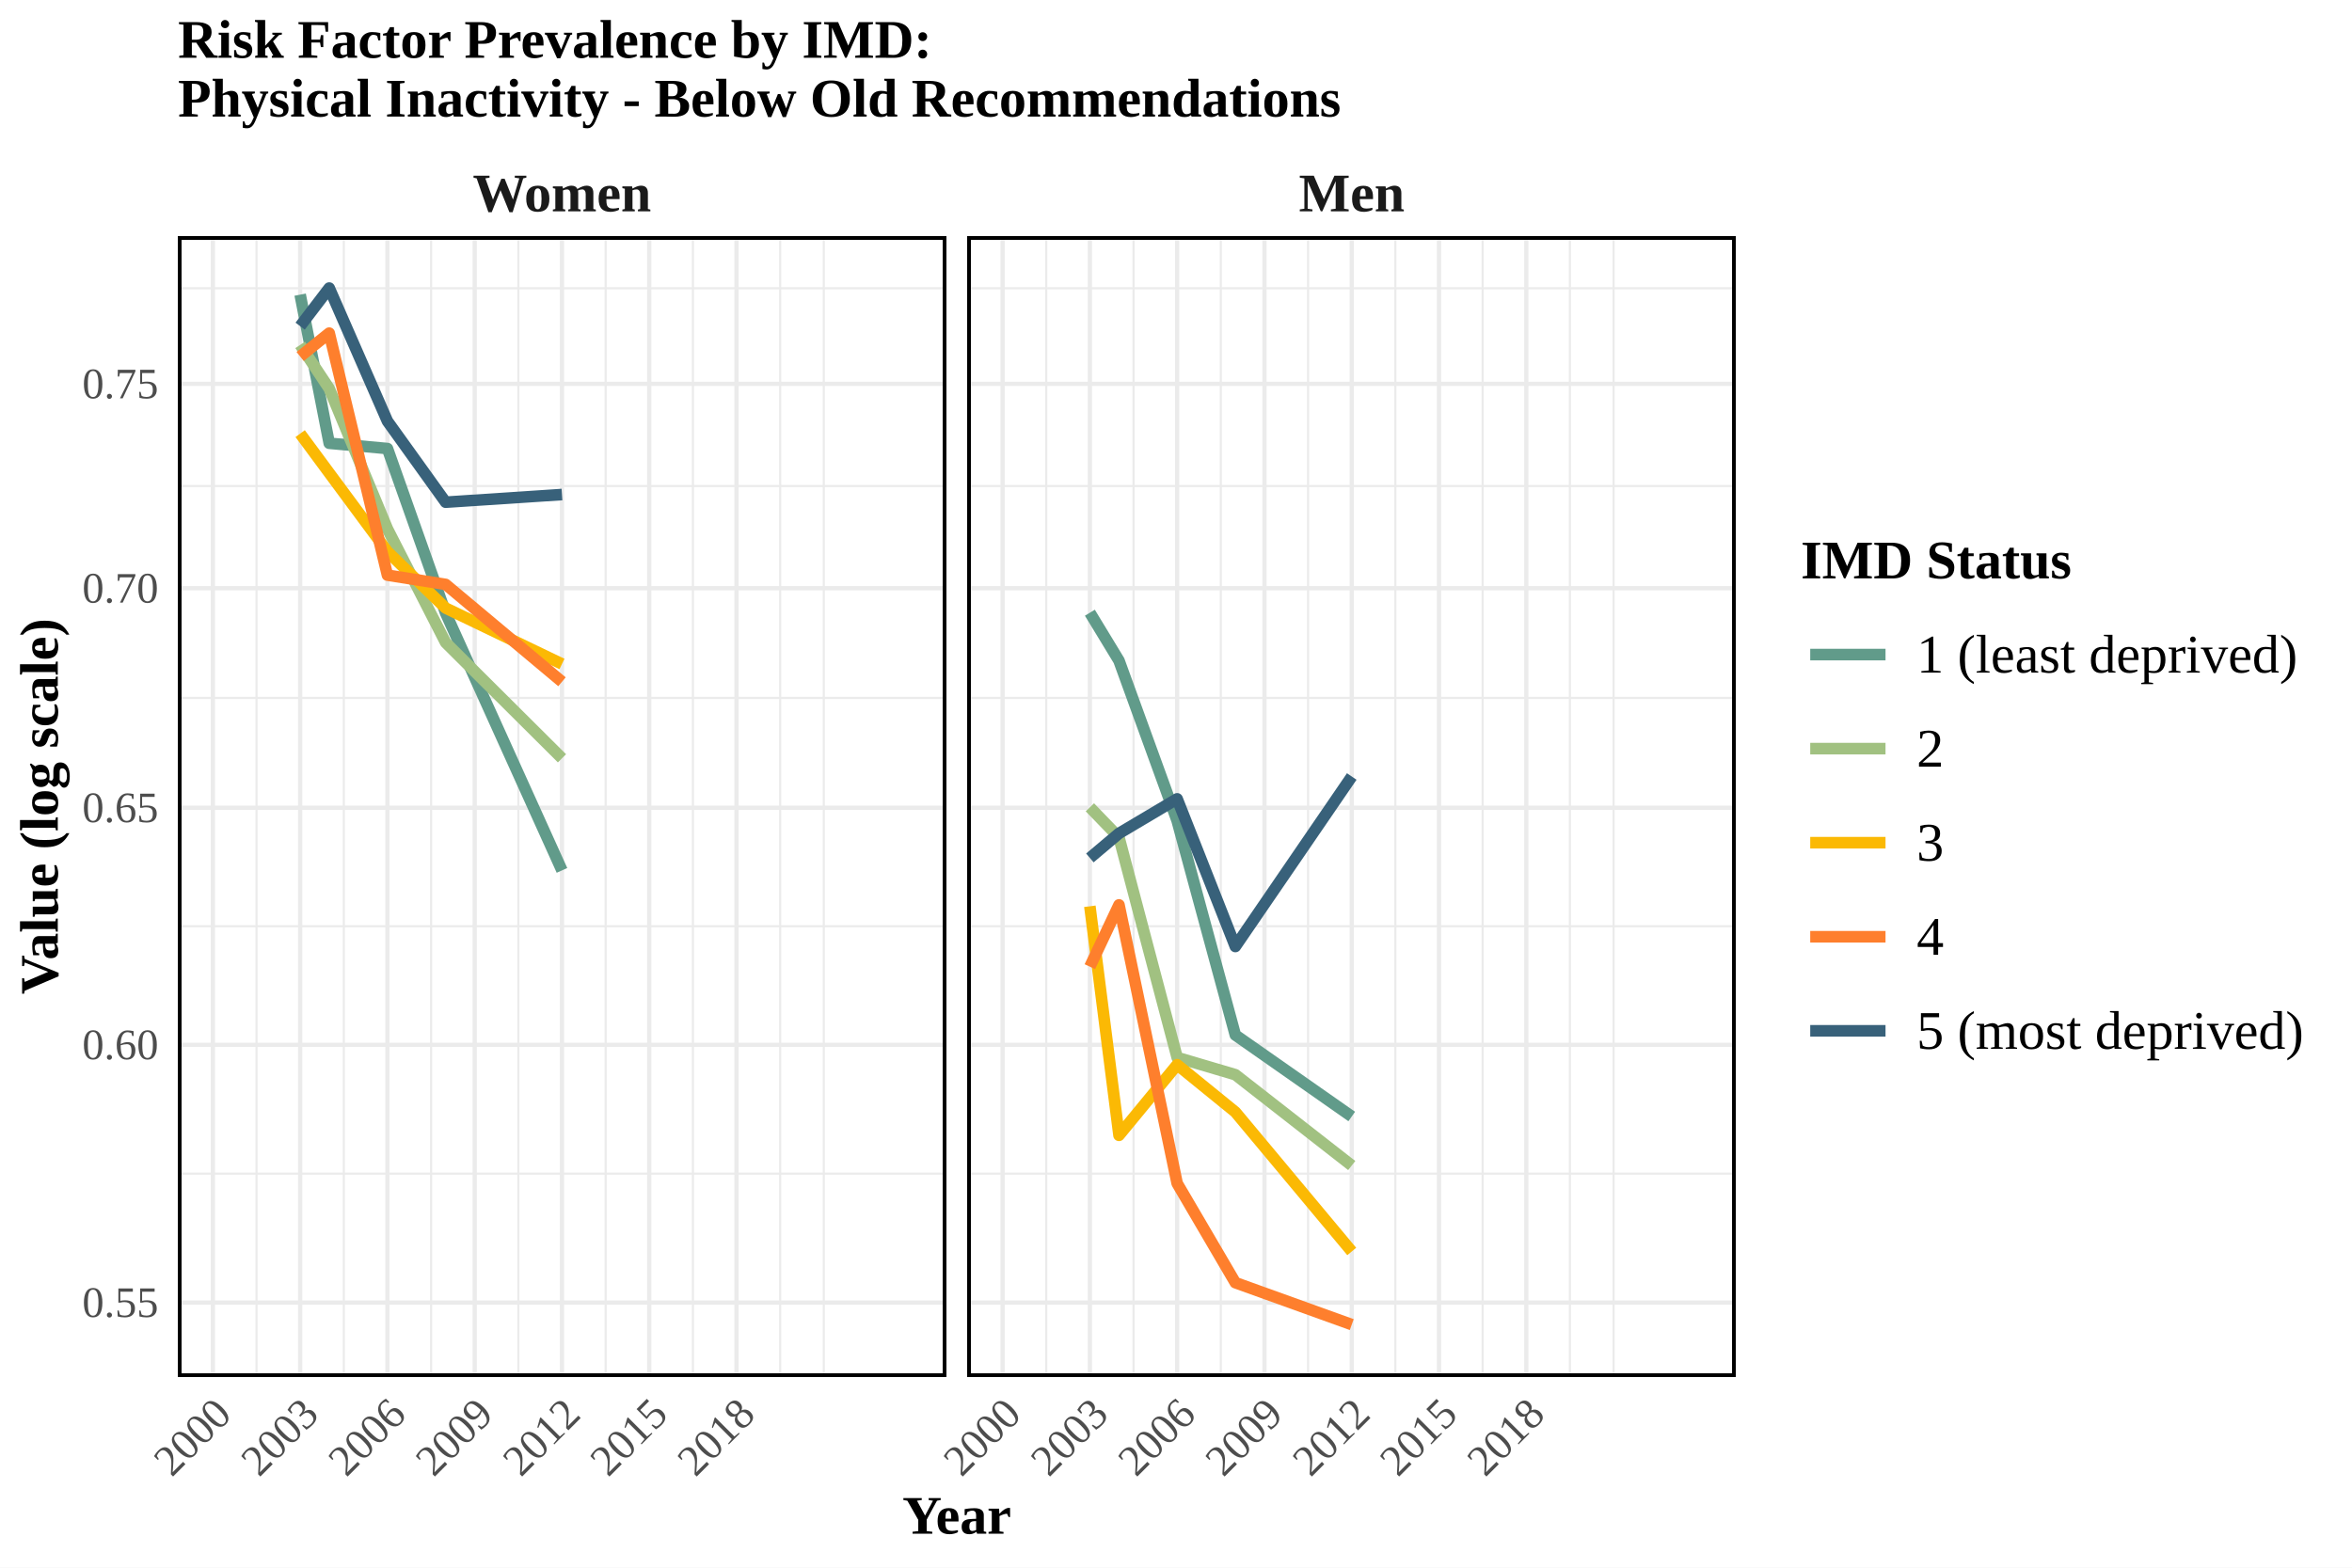
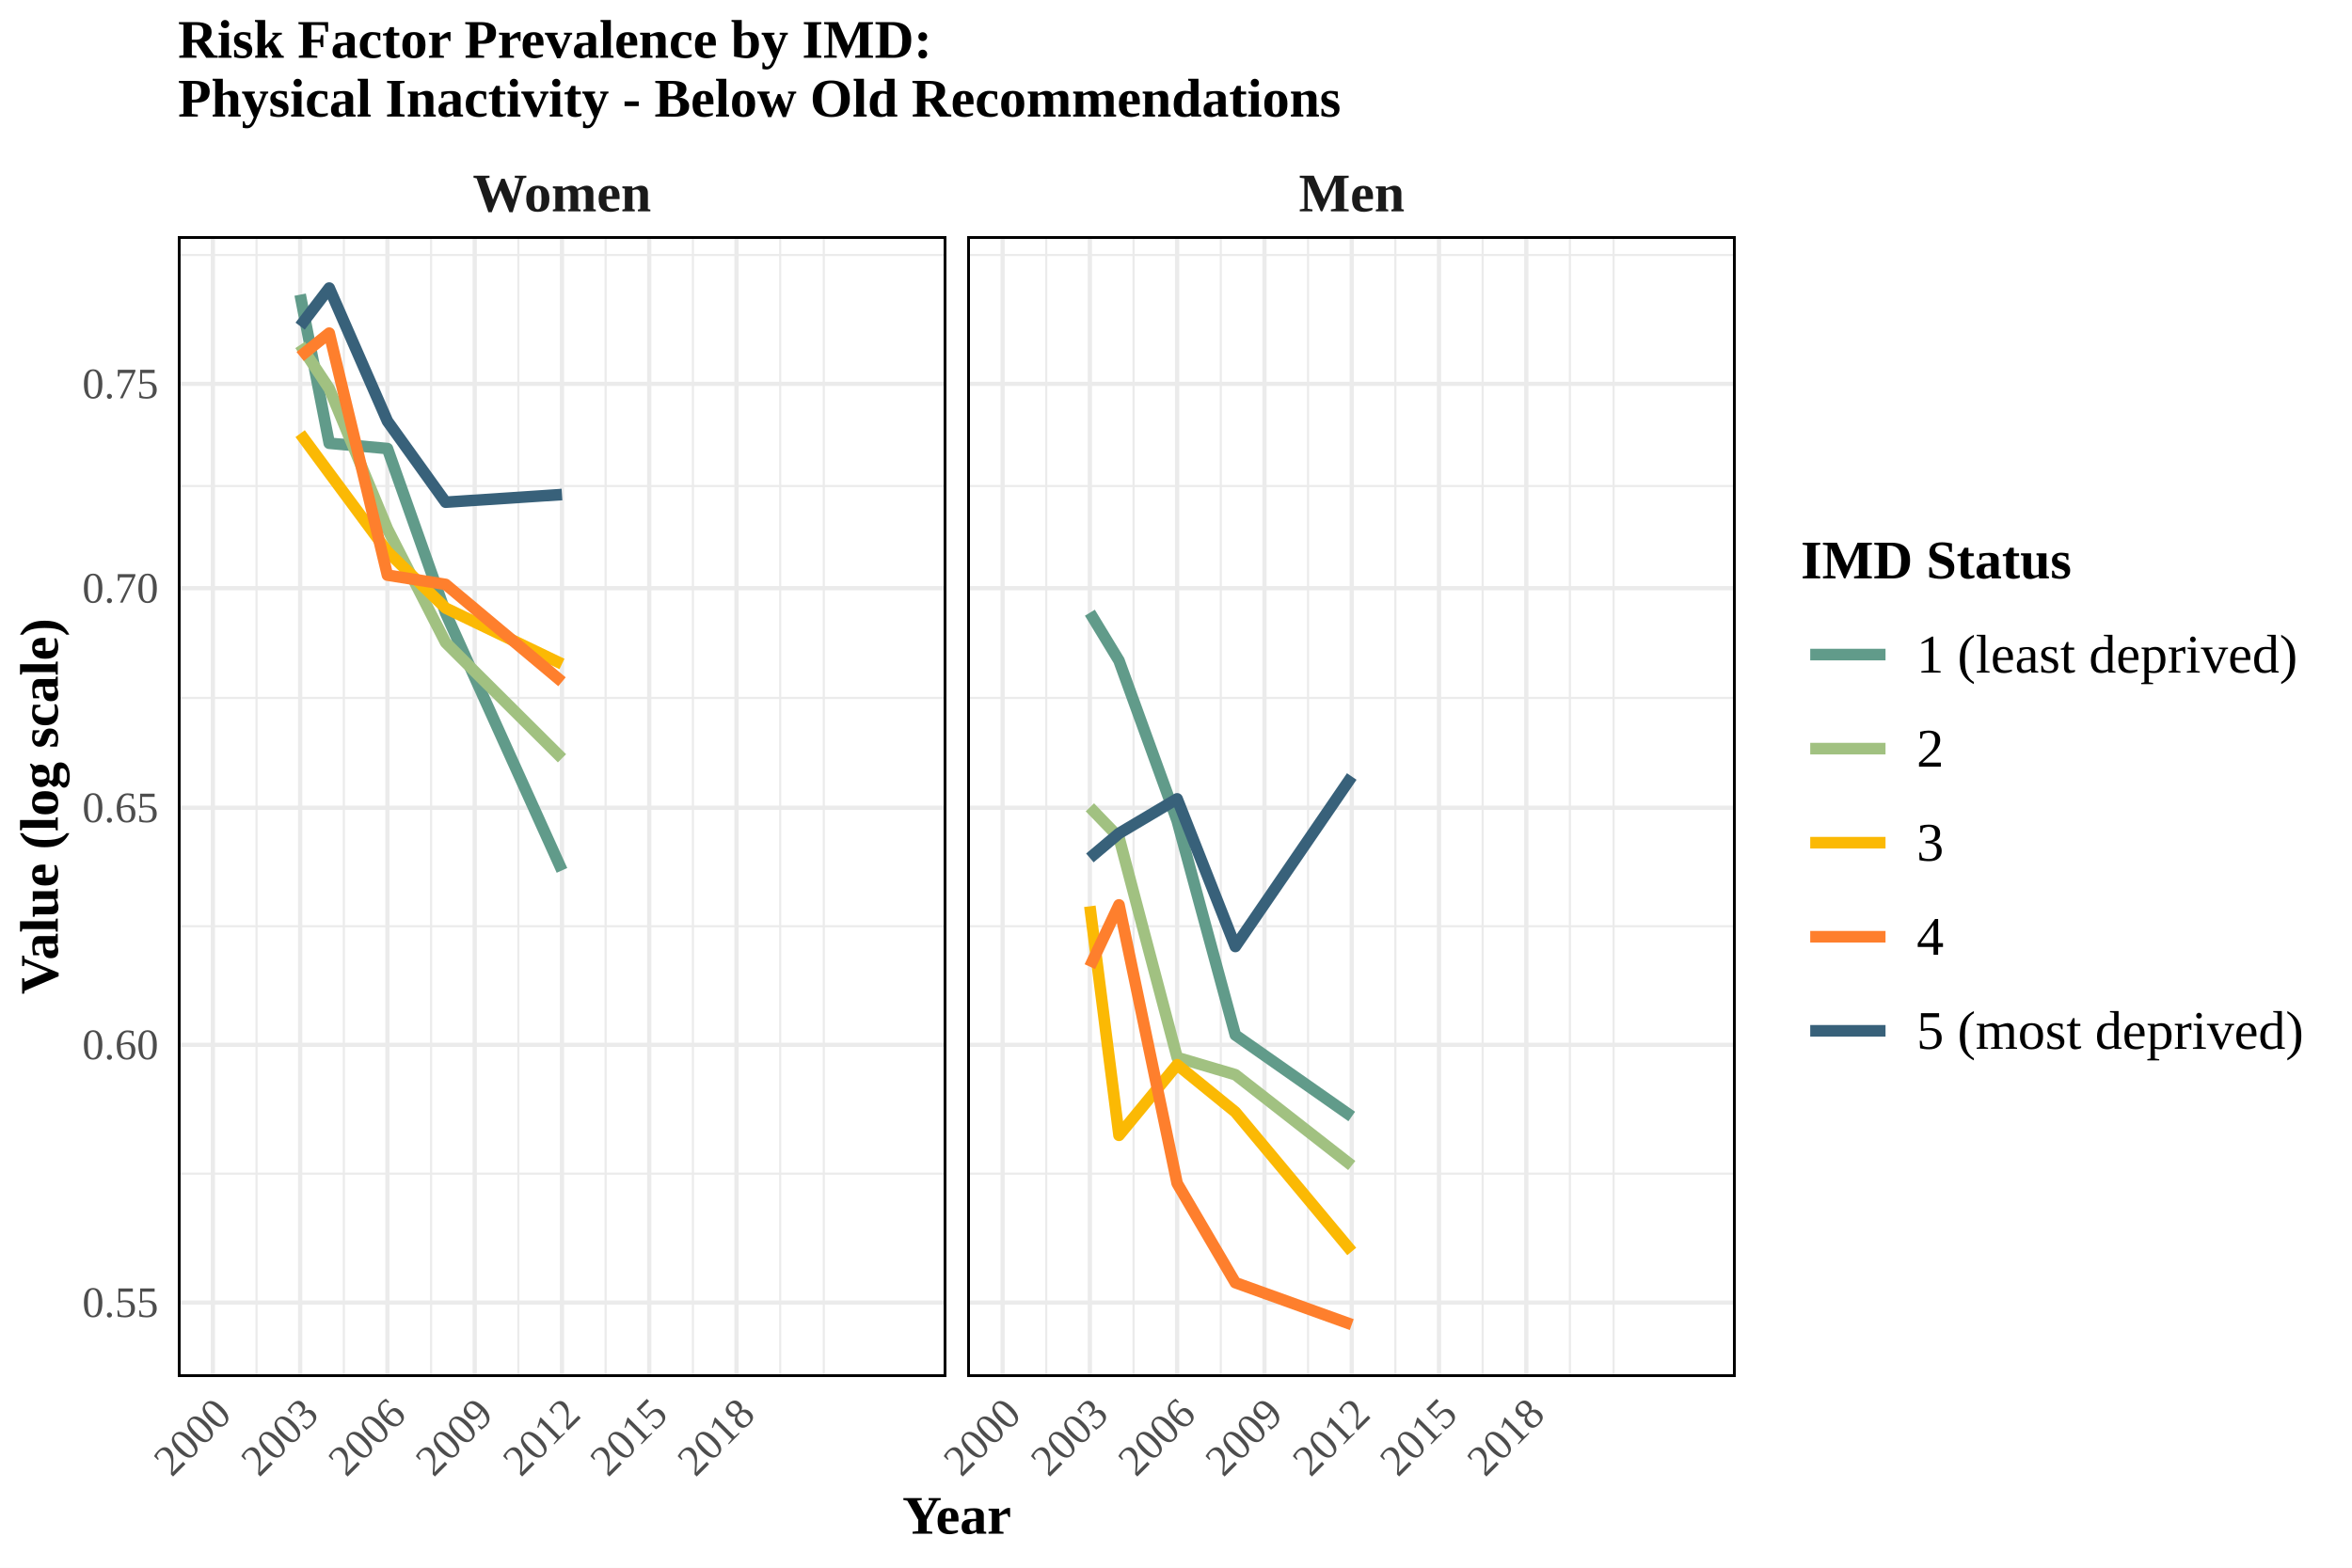
<svg xmlns="http://www.w3.org/2000/svg" class="svglite" width="432.00pt" height="288.00pt" viewBox="0 0 432.00 288.00">
  <defs>
    <style type="text/css">
    .svglite line, .svglite polyline, .svglite polygon, .svglite path, .svglite rect, .svglite circle {
      fill: none;
      stroke: #000000;
      stroke-linecap: round;
      stroke-linejoin: round;
      stroke-miterlimit: 10.00;
    }
    .svglite text {
      white-space: pre;
    }
  </style>
  </defs>
  <rect width="100%" height="100%" style="stroke: none; fill: #FFFFFF;" />
  <defs>
    <clipPath id="cpMC4wMHw0MzIuMDB8MC4wMHwyODguMDA=">
      <rect x="0.00" y="0.00" width="432.00" height="288.00" />
    </clipPath>
  </defs>
  <g clip-path="url(#cpMC4wMHw0MzIuMDB8MC4wMHwyODguMDA=)">
- </g>
+     <rect x="0" y="0.00" width="432.00" height="288.00" style="stroke-width: 0.78; stroke: none; fill: #FFFFFF;" />
+   </g>
  <defs>
    <clipPath id="cpMzIuNjl8MTczLjc2fDQzLjQwfDI1Mi44Ng==">
      <rect x="32.69" y="43.40" width="141.07" height="209.46" />
    </clipPath>
  </defs>
  <g clip-path="url(#cpMzIuNjl8MTczLjc2fDQzLjQwfDI1Mi44Ng==)">
    <polyline points="32.69,215.61 173.76,215.61 " style="stroke-width: 0.39; stroke: #EBEBEB; stroke-linecap: butt;" />
    <polyline points="32.69,170.16 173.76,170.16 " style="stroke-width: 0.39; stroke: #EBEBEB; stroke-linecap: butt;" />
    <polyline points="32.69,128.22 173.76,128.22 " style="stroke-width: 0.39; stroke: #EBEBEB; stroke-linecap: butt;" />
    <polyline points="32.69,89.29 173.76,89.29 " style="stroke-width: 0.39; stroke: #EBEBEB; stroke-linecap: butt;" />
-     <polyline points="32.69,52.96 173.76,52.96 " style="stroke-width: 0.39; stroke: #EBEBEB; stroke-linecap: butt;" />
+     <polyline points="32.69,46.85 173.76,46.85 " style="stroke-width: 0.39; stroke: #EBEBEB; stroke-linecap: butt;" />
    <polyline points="47.12,252.86 47.12,43.40 " style="stroke-width: 0.39; stroke: #EBEBEB; stroke-linecap: butt;" />
    <polyline points="63.15,252.86 63.15,43.40 " style="stroke-width: 0.39; stroke: #EBEBEB; stroke-linecap: butt;" />
    <polyline points="79.18,252.86 79.18,43.40 " style="stroke-width: 0.39; stroke: #EBEBEB; stroke-linecap: butt;" />
    <polyline points="95.21,252.86 95.21,43.40 " style="stroke-width: 0.39; stroke: #EBEBEB; stroke-linecap: butt;" />
    <polyline points="111.24,252.86 111.24,43.40 " style="stroke-width: 0.39; stroke: #EBEBEB; stroke-linecap: butt;" />
    <polyline points="127.27,252.86 127.27,43.40 " style="stroke-width: 0.39; stroke: #EBEBEB; stroke-linecap: butt;" />
    <polyline points="143.30,252.86 143.30,43.40 " style="stroke-width: 0.39; stroke: #EBEBEB; stroke-linecap: butt;" />
    <polyline points="151.31,252.86 151.31,43.40 " style="stroke-width: 0.39; stroke: #EBEBEB; stroke-linecap: butt;" />
    <polyline points="32.69,239.29 173.76,239.29 " style="stroke-width: 0.78; stroke: #EBEBEB; stroke-linecap: butt;" />
    <polyline points="32.69,191.94 173.76,191.94 " style="stroke-width: 0.78; stroke: #EBEBEB; stroke-linecap: butt;" />
    <polyline points="32.69,148.39 173.76,148.39 " style="stroke-width: 0.78; stroke: #EBEBEB; stroke-linecap: butt;" />
    <polyline points="32.69,108.06 173.76,108.06 " style="stroke-width: 0.78; stroke: #EBEBEB; stroke-linecap: butt;" />
    <polyline points="32.69,70.52 173.76,70.52 " style="stroke-width: 0.78; stroke: #EBEBEB; stroke-linecap: butt;" />
    <polyline points="39.10,252.86 39.10,43.40 " style="stroke-width: 0.78; stroke: #EBEBEB; stroke-linecap: butt;" />
    <polyline points="55.13,252.86 55.13,43.40 " style="stroke-width: 0.78; stroke: #EBEBEB; stroke-linecap: butt;" />
    <polyline points="71.16,252.86 71.16,43.40 " style="stroke-width: 0.78; stroke: #EBEBEB; stroke-linecap: butt;" />
    <polyline points="87.19,252.86 87.19,43.40 " style="stroke-width: 0.78; stroke: #EBEBEB; stroke-linecap: butt;" />
    <polyline points="103.22,252.86 103.22,43.40 " style="stroke-width: 0.78; stroke: #EBEBEB; stroke-linecap: butt;" />
    <polyline points="119.25,252.86 119.25,43.40 " style="stroke-width: 0.78; stroke: #EBEBEB; stroke-linecap: butt;" />
    <polyline points="135.28,252.86 135.28,43.40 " style="stroke-width: 0.78; stroke: #EBEBEB; stroke-linecap: butt;" />
    <polyline points="55.13,54.13 60.47,81.43 71.16,82.40 81.85,112.61 103.22,159.90 " style="stroke-width: 2.13; stroke: #619B8A; stroke-linecap: butt;" />
    <polyline points="55.13,63.36 60.47,71.39 71.16,97.16 81.85,118.04 103.22,139.31 " style="stroke-width: 2.13; stroke: #A1C181; stroke-linecap: butt;" />
    <polyline points="55.13,79.66 60.47,86.89 71.16,101.33 81.85,111.71 103.22,121.98 " style="stroke-width: 2.13; stroke: #FBB904; stroke-linecap: butt;" />
    <polyline points="55.13,65.49 60.47,61.20 71.16,105.66 81.85,107.36 103.22,125.25 " style="stroke-width: 2.13; stroke: #FE7F2D; stroke-linecap: butt;" />
    <polyline points="55.13,59.92 60.47,52.92 71.16,77.37 81.85,92.26 103.22,90.85 " style="stroke-width: 2.13; stroke: #38617A; stroke-linecap: butt;" />
-     <rect x="32.69" y="43.40" width="141.07" height="209.46" style="stroke-width: 1.07; stroke-linecap: butt; stroke-linejoin: miter;" />
-     <rect x="32.69" y="43.40" width="141.07" height="209.46" style="stroke-width: 1.07; stroke-linecap: butt; stroke-linejoin: miter;" />
-     <rect x="32.69" y="43.40" width="141.07" height="209.46" style="stroke-width: 1.07; stroke-linecap: butt; stroke-linejoin: miter;" />
-     <rect x="32.69" y="43.40" width="141.07" height="209.46" style="stroke-width: 1.07; stroke-linecap: butt; stroke-linejoin: miter;" />
-     <rect x="32.69" y="43.40" width="141.07" height="209.46" style="stroke-width: 1.07; stroke-linecap: butt; stroke-linejoin: miter;" />
-     <rect x="32.69" y="43.40" width="141.07" height="209.46" style="stroke-width: 1.07; stroke-linecap: butt; stroke-linejoin: miter;" />
-     <rect x="32.69" y="43.40" width="141.07" height="209.46" style="stroke-width: 1.07; stroke-linecap: butt; stroke-linejoin: miter;" />
-     <rect x="32.69" y="43.40" width="141.07" height="209.46" style="stroke-width: 1.07; stroke-linecap: butt; stroke-linejoin: miter;" />
-     <rect x="32.69" y="43.40" width="141.07" height="209.46" style="stroke-width: 1.07; stroke-linecap: butt; stroke-linejoin: miter;" />
-     <rect x="32.69" y="43.40" width="141.07" height="209.46" style="stroke-width: 1.07; stroke-linecap: butt; stroke-linejoin: miter;" />
-     <rect x="32.69" y="43.40" width="141.07" height="209.46" style="stroke-width: 1.07; stroke-linecap: butt; stroke-linejoin: miter;" />
-     <rect x="32.69" y="43.40" width="141.07" height="209.46" style="stroke-width: 1.07; stroke-linecap: butt; stroke-linejoin: miter;" />
-     <rect x="32.69" y="43.40" width="141.07" height="209.46" style="stroke-width: 1.07; stroke-linecap: butt; stroke-linejoin: miter;" />
-     <rect x="32.69" y="43.40" width="141.07" height="209.46" style="stroke-width: 1.07; stroke-linecap: butt; stroke-linejoin: miter;" />
-     <rect x="32.69" y="43.40" width="141.07" height="209.46" style="stroke-width: 1.07; stroke-linecap: butt; stroke-linejoin: miter;" />
-     <rect x="32.69" y="43.40" width="141.07" height="209.46" style="stroke-width: 1.07; stroke-linecap: butt; stroke-linejoin: miter;" />
-     <rect x="32.69" y="43.40" width="141.07" height="209.46" style="stroke-width: 1.07; stroke-linecap: butt; stroke-linejoin: miter;" />
-     <rect x="32.69" y="43.40" width="141.07" height="209.46" style="stroke-width: 1.07; stroke-linecap: butt; stroke-linejoin: miter;" />
-     <rect x="32.69" y="43.40" width="141.07" height="209.46" style="stroke-width: 1.07; stroke-linecap: butt; stroke-linejoin: miter;" />
-     <rect x="32.69" y="43.40" width="141.07" height="209.46" style="stroke-width: 1.07; stroke-linecap: butt; stroke-linejoin: miter;" />
-     <rect x="32.69" y="43.40" width="141.07" height="209.46" style="stroke-width: 1.07; stroke-linecap: butt; stroke-linejoin: miter;" />
-     <rect x="32.69" y="43.40" width="141.07" height="209.46" style="stroke-width: 1.07; stroke-linecap: butt; stroke-linejoin: miter;" />
-     <rect x="32.69" y="43.40" width="141.07" height="209.46" style="stroke-width: 1.07; stroke-linecap: butt; stroke-linejoin: miter;" />
-     <rect x="32.69" y="43.40" width="141.07" height="209.46" style="stroke-width: 1.07; stroke-linecap: butt; stroke-linejoin: miter;" />
-     <rect x="32.69" y="43.40" width="141.07" height="209.46" style="stroke-width: 1.07; stroke-linecap: butt; stroke-linejoin: miter;" />
+     <rect x="32.69" y="43.40" width="141.07" height="209.46" style="stroke-width: 0.78; stroke-linecap: butt; stroke-linejoin: miter;" />
+     <rect x="32.69" y="43.40" width="141.07" height="209.46" style="stroke-width: 0.78; stroke-linecap: butt; stroke-linejoin: miter;" />
+     <rect x="32.69" y="43.40" width="141.07" height="209.46" style="stroke-width: 0.78; stroke-linecap: butt; stroke-linejoin: miter;" />
+     <rect x="32.69" y="43.40" width="141.07" height="209.46" style="stroke-width: 0.78; stroke-linecap: butt; stroke-linejoin: miter;" />
+     <rect x="32.69" y="43.40" width="141.07" height="209.46" style="stroke-width: 0.78; stroke-linecap: butt; stroke-linejoin: miter;" />
+     <rect x="32.69" y="43.40" width="141.07" height="209.46" style="stroke-width: 0.78; stroke-linecap: butt; stroke-linejoin: miter;" />
+     <rect x="32.69" y="43.40" width="141.07" height="209.46" style="stroke-width: 0.78; stroke-linecap: butt; stroke-linejoin: miter;" />
+     <rect x="32.69" y="43.40" width="141.07" height="209.46" style="stroke-width: 0.78; stroke-linecap: butt; stroke-linejoin: miter;" />
+     <rect x="32.69" y="43.40" width="141.07" height="209.46" style="stroke-width: 0.78; stroke-linecap: butt; stroke-linejoin: miter;" />
+     <rect x="32.69" y="43.40" width="141.07" height="209.46" style="stroke-width: 0.78; stroke-linecap: butt; stroke-linejoin: miter;" />
+     <rect x="32.69" y="43.40" width="141.07" height="209.46" style="stroke-width: 0.78; stroke-linecap: butt; stroke-linejoin: miter;" />
+     <rect x="32.69" y="43.40" width="141.07" height="209.46" style="stroke-width: 0.78; stroke-linecap: butt; stroke-linejoin: miter;" />
+     <rect x="32.69" y="43.40" width="141.07" height="209.46" style="stroke-width: 0.78; stroke-linecap: butt; stroke-linejoin: miter;" />
+     <rect x="32.69" y="43.40" width="141.07" height="209.46" style="stroke-width: 0.78; stroke-linecap: butt; stroke-linejoin: miter;" />
+     <rect x="32.69" y="43.40" width="141.07" height="209.46" style="stroke-width: 0.78; stroke-linecap: butt; stroke-linejoin: miter;" />
+     <rect x="32.69" y="43.40" width="141.07" height="209.46" style="stroke-width: 0.78; stroke-linecap: butt; stroke-linejoin: miter;" />
+     <rect x="32.69" y="43.40" width="141.07" height="209.46" style="stroke-width: 0.78; stroke-linecap: butt; stroke-linejoin: miter;" />
+     <rect x="32.69" y="43.40" width="141.07" height="209.46" style="stroke-width: 0.78; stroke-linecap: butt; stroke-linejoin: miter;" />
+     <rect x="32.69" y="43.40" width="141.07" height="209.46" style="stroke-width: 0.78; stroke-linecap: butt; stroke-linejoin: miter;" />
+     <rect x="32.69" y="43.40" width="141.07" height="209.46" style="stroke-width: 0.78; stroke-linecap: butt; stroke-linejoin: miter;" />
+     <rect x="32.69" y="43.40" width="141.07" height="209.46" style="stroke-width: 0.78; stroke-linecap: butt; stroke-linejoin: miter;" />
+     <rect x="32.69" y="43.40" width="141.07" height="209.46" style="stroke-width: 0.78; stroke-linecap: butt; stroke-linejoin: miter;" />
+     <rect x="32.69" y="43.40" width="141.07" height="209.46" style="stroke-width: 0.78; stroke-linecap: butt; stroke-linejoin: miter;" />
+     <rect x="32.69" y="43.40" width="141.07" height="209.46" style="stroke-width: 0.78; stroke-linecap: butt; stroke-linejoin: miter;" />
+     <rect x="32.69" y="43.40" width="141.07" height="209.46" style="stroke-width: 0.78; stroke-linecap: butt; stroke-linejoin: miter;" />
  </g>
  <g clip-path="url(#cpMC4wMHw0MzIuMDB8MC4wMHwyODguMDA=)">
</g>
  <defs>
    <clipPath id="cpMTc3Ljc0fDMxOC44MXw0My40MHwyNTIuODY=">
      <rect x="177.74" y="43.40" width="141.07" height="209.46" />
    </clipPath>
  </defs>
  <g clip-path="url(#cpMTc3Ljc0fDMxOC44MXw0My40MHwyNTIuODY=)">
    <polyline points="177.74,215.61 318.81,215.61 " style="stroke-width: 0.39; stroke: #EBEBEB; stroke-linecap: butt;" />
    <polyline points="177.74,170.16 318.81,170.16 " style="stroke-width: 0.39; stroke: #EBEBEB; stroke-linecap: butt;" />
    <polyline points="177.74,128.22 318.81,128.22 " style="stroke-width: 0.39; stroke: #EBEBEB; stroke-linecap: butt;" />
    <polyline points="177.74,89.29 318.81,89.29 " style="stroke-width: 0.39; stroke: #EBEBEB; stroke-linecap: butt;" />
-     <polyline points="177.74,52.96 318.81,52.96 " style="stroke-width: 0.39; stroke: #EBEBEB; stroke-linecap: butt;" />
+     <polyline points="177.74,46.85 318.81,46.85 " style="stroke-width: 0.39; stroke: #EBEBEB; stroke-linecap: butt;" />
    <polyline points="192.17,252.86 192.17,43.40 " style="stroke-width: 0.39; stroke: #EBEBEB; stroke-linecap: butt;" />
    <polyline points="208.20,252.86 208.20,43.40 " style="stroke-width: 0.39; stroke: #EBEBEB; stroke-linecap: butt;" />
    <polyline points="224.23,252.86 224.23,43.40 " style="stroke-width: 0.39; stroke: #EBEBEB; stroke-linecap: butt;" />
    <polyline points="240.26,252.86 240.26,43.40 " style="stroke-width: 0.39; stroke: #EBEBEB; stroke-linecap: butt;" />
    <polyline points="256.29,252.86 256.29,43.40 " style="stroke-width: 0.39; stroke: #EBEBEB; stroke-linecap: butt;" />
    <polyline points="272.32,252.86 272.32,43.40 " style="stroke-width: 0.39; stroke: #EBEBEB; stroke-linecap: butt;" />
    <polyline points="288.35,252.86 288.35,43.40 " style="stroke-width: 0.39; stroke: #EBEBEB; stroke-linecap: butt;" />
    <polyline points="296.37,252.86 296.37,43.40 " style="stroke-width: 0.39; stroke: #EBEBEB; stroke-linecap: butt;" />
    <polyline points="177.74,239.29 318.81,239.29 " style="stroke-width: 0.78; stroke: #EBEBEB; stroke-linecap: butt;" />
    <polyline points="177.74,191.94 318.81,191.94 " style="stroke-width: 0.78; stroke: #EBEBEB; stroke-linecap: butt;" />
    <polyline points="177.74,148.39 318.81,148.39 " style="stroke-width: 0.78; stroke: #EBEBEB; stroke-linecap: butt;" />
    <polyline points="177.74,108.06 318.81,108.06 " style="stroke-width: 0.78; stroke: #EBEBEB; stroke-linecap: butt;" />
    <polyline points="177.74,70.52 318.81,70.52 " style="stroke-width: 0.78; stroke: #EBEBEB; stroke-linecap: butt;" />
    <polyline points="184.15,252.86 184.15,43.40 " style="stroke-width: 0.78; stroke: #EBEBEB; stroke-linecap: butt;" />
    <polyline points="200.18,252.86 200.18,43.40 " style="stroke-width: 0.78; stroke: #EBEBEB; stroke-linecap: butt;" />
    <polyline points="216.21,252.86 216.21,43.40 " style="stroke-width: 0.78; stroke: #EBEBEB; stroke-linecap: butt;" />
    <polyline points="232.25,252.86 232.25,43.40 " style="stroke-width: 0.78; stroke: #EBEBEB; stroke-linecap: butt;" />
    <polyline points="248.28,252.86 248.28,43.40 " style="stroke-width: 0.78; stroke: #EBEBEB; stroke-linecap: butt;" />
    <polyline points="264.31,252.86 264.31,43.40 " style="stroke-width: 0.78; stroke: #EBEBEB; stroke-linecap: butt;" />
    <polyline points="280.34,252.86 280.34,43.40 " style="stroke-width: 0.78; stroke: #EBEBEB; stroke-linecap: butt;" />
    <polyline points="200.18,112.56 205.53,121.37 216.21,150.78 226.90,190.14 248.28,205.11 " style="stroke-width: 2.13; stroke: #619B8A; stroke-linecap: butt;" />
    <polyline points="200.18,148.31 205.53,153.85 216.21,194.27 226.90,197.43 248.28,214.12 " style="stroke-width: 2.13; stroke: #A1C181; stroke-linecap: butt;" />
    <polyline points="200.18,166.49 205.53,208.57 216.21,195.60 226.90,204.29 248.28,229.91 " style="stroke-width: 2.13; stroke: #FBB904; stroke-linecap: butt;" />
    <polyline points="200.18,177.59 205.53,166.24 216.21,217.39 226.90,235.64 248.28,243.34 " style="stroke-width: 2.13; stroke: #FE7F2D; stroke-linecap: butt;" />
    <polyline points="200.18,157.61 205.53,153.10 216.21,146.76 226.90,173.88 248.28,142.65 " style="stroke-width: 2.13; stroke: #38617A; stroke-linecap: butt;" />
-     <rect x="177.74" y="43.40" width="141.07" height="209.46" style="stroke-width: 1.07; stroke-linecap: butt; stroke-linejoin: miter;" />
-     <rect x="177.74" y="43.40" width="141.07" height="209.46" style="stroke-width: 1.07; stroke-linecap: butt; stroke-linejoin: miter;" />
-     <rect x="177.74" y="43.40" width="141.07" height="209.46" style="stroke-width: 1.07; stroke-linecap: butt; stroke-linejoin: miter;" />
-     <rect x="177.74" y="43.40" width="141.07" height="209.46" style="stroke-width: 1.07; stroke-linecap: butt; stroke-linejoin: miter;" />
-     <rect x="177.74" y="43.40" width="141.07" height="209.46" style="stroke-width: 1.07; stroke-linecap: butt; stroke-linejoin: miter;" />
-     <rect x="177.74" y="43.40" width="141.07" height="209.46" style="stroke-width: 1.07; stroke-linecap: butt; stroke-linejoin: miter;" />
-     <rect x="177.74" y="43.40" width="141.07" height="209.46" style="stroke-width: 1.07; stroke-linecap: butt; stroke-linejoin: miter;" />
-     <rect x="177.74" y="43.40" width="141.07" height="209.46" style="stroke-width: 1.07; stroke-linecap: butt; stroke-linejoin: miter;" />
-     <rect x="177.74" y="43.40" width="141.07" height="209.46" style="stroke-width: 1.07; stroke-linecap: butt; stroke-linejoin: miter;" />
-     <rect x="177.74" y="43.40" width="141.07" height="209.46" style="stroke-width: 1.07; stroke-linecap: butt; stroke-linejoin: miter;" />
-     <rect x="177.74" y="43.40" width="141.07" height="209.46" style="stroke-width: 1.07; stroke-linecap: butt; stroke-linejoin: miter;" />
-     <rect x="177.74" y="43.40" width="141.07" height="209.46" style="stroke-width: 1.07; stroke-linecap: butt; stroke-linejoin: miter;" />
-     <rect x="177.74" y="43.40" width="141.07" height="209.46" style="stroke-width: 1.07; stroke-linecap: butt; stroke-linejoin: miter;" />
-     <rect x="177.74" y="43.40" width="141.07" height="209.46" style="stroke-width: 1.07; stroke-linecap: butt; stroke-linejoin: miter;" />
-     <rect x="177.74" y="43.40" width="141.07" height="209.46" style="stroke-width: 1.07; stroke-linecap: butt; stroke-linejoin: miter;" />
-     <rect x="177.74" y="43.40" width="141.07" height="209.46" style="stroke-width: 1.07; stroke-linecap: butt; stroke-linejoin: miter;" />
-     <rect x="177.74" y="43.40" width="141.07" height="209.46" style="stroke-width: 1.07; stroke-linecap: butt; stroke-linejoin: miter;" />
-     <rect x="177.74" y="43.40" width="141.07" height="209.46" style="stroke-width: 1.07; stroke-linecap: butt; stroke-linejoin: miter;" />
-     <rect x="177.74" y="43.40" width="141.07" height="209.46" style="stroke-width: 1.07; stroke-linecap: butt; stroke-linejoin: miter;" />
-     <rect x="177.74" y="43.40" width="141.07" height="209.46" style="stroke-width: 1.07; stroke-linecap: butt; stroke-linejoin: miter;" />
-     <rect x="177.74" y="43.40" width="141.07" height="209.46" style="stroke-width: 1.07; stroke-linecap: butt; stroke-linejoin: miter;" />
-     <rect x="177.74" y="43.40" width="141.07" height="209.46" style="stroke-width: 1.07; stroke-linecap: butt; stroke-linejoin: miter;" />
-     <rect x="177.74" y="43.40" width="141.07" height="209.46" style="stroke-width: 1.07; stroke-linecap: butt; stroke-linejoin: miter;" />
-     <rect x="177.74" y="43.40" width="141.07" height="209.46" style="stroke-width: 1.07; stroke-linecap: butt; stroke-linejoin: miter;" />
-     <rect x="177.74" y="43.40" width="141.07" height="209.46" style="stroke-width: 1.07; stroke-linecap: butt; stroke-linejoin: miter;" />
+     <rect x="177.74" y="43.40" width="141.07" height="209.46" style="stroke-width: 0.78; stroke-linecap: butt; stroke-linejoin: miter;" />
+     <rect x="177.74" y="43.40" width="141.07" height="209.46" style="stroke-width: 0.78; stroke-linecap: butt; stroke-linejoin: miter;" />
+     <rect x="177.74" y="43.40" width="141.07" height="209.46" style="stroke-width: 0.78; stroke-linecap: butt; stroke-linejoin: miter;" />
+     <rect x="177.74" y="43.40" width="141.07" height="209.46" style="stroke-width: 0.78; stroke-linecap: butt; stroke-linejoin: miter;" />
+     <rect x="177.74" y="43.40" width="141.07" height="209.46" style="stroke-width: 0.78; stroke-linecap: butt; stroke-linejoin: miter;" />
+     <rect x="177.74" y="43.40" width="141.07" height="209.46" style="stroke-width: 0.78; stroke-linecap: butt; stroke-linejoin: miter;" />
+     <rect x="177.74" y="43.40" width="141.07" height="209.46" style="stroke-width: 0.78; stroke-linecap: butt; stroke-linejoin: miter;" />
+     <rect x="177.74" y="43.40" width="141.07" height="209.46" style="stroke-width: 0.78; stroke-linecap: butt; stroke-linejoin: miter;" />
+     <rect x="177.74" y="43.40" width="141.07" height="209.46" style="stroke-width: 0.78; stroke-linecap: butt; stroke-linejoin: miter;" />
+     <rect x="177.74" y="43.40" width="141.07" height="209.46" style="stroke-width: 0.78; stroke-linecap: butt; stroke-linejoin: miter;" />
+     <rect x="177.74" y="43.40" width="141.07" height="209.46" style="stroke-width: 0.78; stroke-linecap: butt; stroke-linejoin: miter;" />
+     <rect x="177.74" y="43.40" width="141.07" height="209.46" style="stroke-width: 0.78; stroke-linecap: butt; stroke-linejoin: miter;" />
+     <rect x="177.74" y="43.40" width="141.07" height="209.46" style="stroke-width: 0.78; stroke-linecap: butt; stroke-linejoin: miter;" />
+     <rect x="177.74" y="43.40" width="141.07" height="209.46" style="stroke-width: 0.78; stroke-linecap: butt; stroke-linejoin: miter;" />
+     <rect x="177.74" y="43.40" width="141.07" height="209.46" style="stroke-width: 0.78; stroke-linecap: butt; stroke-linejoin: miter;" />
+     <rect x="177.74" y="43.40" width="141.07" height="209.46" style="stroke-width: 0.78; stroke-linecap: butt; stroke-linejoin: miter;" />
+     <rect x="177.74" y="43.40" width="141.07" height="209.46" style="stroke-width: 0.78; stroke-linecap: butt; stroke-linejoin: miter;" />
+     <rect x="177.74" y="43.40" width="141.07" height="209.46" style="stroke-width: 0.78; stroke-linecap: butt; stroke-linejoin: miter;" />
+     <rect x="177.74" y="43.40" width="141.07" height="209.46" style="stroke-width: 0.78; stroke-linecap: butt; stroke-linejoin: miter;" />
+     <rect x="177.74" y="43.40" width="141.07" height="209.46" style="stroke-width: 0.78; stroke-linecap: butt; stroke-linejoin: miter;" />
+     <rect x="177.74" y="43.40" width="141.07" height="209.46" style="stroke-width: 0.78; stroke-linecap: butt; stroke-linejoin: miter;" />
+     <rect x="177.74" y="43.40" width="141.07" height="209.46" style="stroke-width: 0.78; stroke-linecap: butt; stroke-linejoin: miter;" />
+     <rect x="177.74" y="43.40" width="141.07" height="209.46" style="stroke-width: 0.78; stroke-linecap: butt; stroke-linejoin: miter;" />
+     <rect x="177.74" y="43.40" width="141.07" height="209.46" style="stroke-width: 0.78; stroke-linecap: butt; stroke-linejoin: miter;" />
+     <rect x="177.74" y="43.40" width="141.07" height="209.46" style="stroke-width: 0.78; stroke-linecap: butt; stroke-linejoin: miter;" />
  </g>
  <g clip-path="url(#cpMC4wMHw0MzIuMDB8MC4wMHwyODguMDA=)">
</g>
  <defs>
    <clipPath id="cpMzIuNjl8MTczLjc2fDI3LjY0fDQzLjQw">
      <rect x="32.69" y="27.64" width="141.07" height="15.75" />
    </clipPath>
  </defs>
  <g clip-path="url(#cpMzIuNjl8MTczLjc2fDI3LjY0fDQzLjQw)">
    <text x="103.22" y="38.83" text-anchor="middle" style="font-size: 10.00px; font-weight: bold;fill: #1A1A1A; font-family: &quot;Times New Roman&quot;;" textLength="32.79px" lengthAdjust="spacingAndGlyphs">Women</text>
  </g>
  <g clip-path="url(#cpMC4wMHw0MzIuMDB8MC4wMHwyODguMDA=)">
</g>
  <defs>
    <clipPath id="cpMTc3Ljc0fDMxOC44MXwyNy42NHw0My40MA==">
      <rect x="177.74" y="27.64" width="141.07" height="15.75" />
    </clipPath>
  </defs>
  <g clip-path="url(#cpMTc3Ljc0fDMxOC44MXwyNy42NHw0My40MA==)">
    <text x="248.28" y="38.83" text-anchor="middle" style="font-size: 10.00px; font-weight: bold;fill: #1A1A1A; font-family: &quot;Times New Roman&quot;;" textLength="19.45px" lengthAdjust="spacingAndGlyphs">Men</text>
  </g>
  <g clip-path="url(#cpMC4wMHw0MzIuMDB8MC4wMHwyODguMDA=)">
    <text transform="translate(42.85,260.19) rotate(-45)" text-anchor="end" style="font-size: 8.00px;fill: #4D4D4D; font-family: &quot;Times New Roman&quot;;" textLength="16.01px" lengthAdjust="spacingAndGlyphs">2000</text>
    <text transform="translate(58.88,260.19) rotate(-45)" text-anchor="end" style="font-size: 8.00px;fill: #4D4D4D; font-family: &quot;Times New Roman&quot;;" textLength="16.01px" lengthAdjust="spacingAndGlyphs">2003</text>
    <text transform="translate(74.91,260.19) rotate(-45)" text-anchor="end" style="font-size: 8.00px;fill: #4D4D4D; font-family: &quot;Times New Roman&quot;;" textLength="16.01px" lengthAdjust="spacingAndGlyphs">2006</text>
    <text transform="translate(90.94,260.19) rotate(-45)" text-anchor="end" style="font-size: 8.00px;fill: #4D4D4D; font-family: &quot;Times New Roman&quot;;" textLength="16.01px" lengthAdjust="spacingAndGlyphs">2009</text>
    <text transform="translate(106.97,260.19) rotate(-45)" text-anchor="end" style="font-size: 8.00px;fill: #4D4D4D; font-family: &quot;Times New Roman&quot;;" textLength="16.01px" lengthAdjust="spacingAndGlyphs">2012</text>
    <text transform="translate(123.00,260.19) rotate(-45)" text-anchor="end" style="font-size: 8.00px;fill: #4D4D4D; font-family: &quot;Times New Roman&quot;;" textLength="16.01px" lengthAdjust="spacingAndGlyphs">2015</text>
    <text transform="translate(139.03,260.19) rotate(-45)" text-anchor="end" style="font-size: 8.00px;fill: #4D4D4D; font-family: &quot;Times New Roman&quot;;" textLength="16.01px" lengthAdjust="spacingAndGlyphs">2018</text>
    <text transform="translate(187.90,260.19) rotate(-45)" text-anchor="end" style="font-size: 8.00px;fill: #4D4D4D; font-family: &quot;Times New Roman&quot;;" textLength="16.01px" lengthAdjust="spacingAndGlyphs">2000</text>
    <text transform="translate(203.93,260.19) rotate(-45)" text-anchor="end" style="font-size: 8.00px;fill: #4D4D4D; font-family: &quot;Times New Roman&quot;;" textLength="16.01px" lengthAdjust="spacingAndGlyphs">2003</text>
    <text transform="translate(219.96,260.19) rotate(-45)" text-anchor="end" style="font-size: 8.00px;fill: #4D4D4D; font-family: &quot;Times New Roman&quot;;" textLength="16.01px" lengthAdjust="spacingAndGlyphs">2006</text>
    <text transform="translate(235.99,260.19) rotate(-45)" text-anchor="end" style="font-size: 8.00px;fill: #4D4D4D; font-family: &quot;Times New Roman&quot;;" textLength="16.01px" lengthAdjust="spacingAndGlyphs">2009</text>
    <text transform="translate(252.02,260.19) rotate(-45)" text-anchor="end" style="font-size: 8.00px;fill: #4D4D4D; font-family: &quot;Times New Roman&quot;;" textLength="16.01px" lengthAdjust="spacingAndGlyphs">2012</text>
    <text transform="translate(268.05,260.19) rotate(-45)" text-anchor="end" style="font-size: 8.00px;fill: #4D4D4D; font-family: &quot;Times New Roman&quot;;" textLength="16.01px" lengthAdjust="spacingAndGlyphs">2015</text>
    <text transform="translate(284.08,260.19) rotate(-45)" text-anchor="end" style="font-size: 8.00px;fill: #4D4D4D; font-family: &quot;Times New Roman&quot;;" textLength="16.01px" lengthAdjust="spacingAndGlyphs">2018</text>
    <text x="29.10" y="241.94" text-anchor="end" style="font-size: 8.00px;fill: #4D4D4D; font-family: &quot;Times New Roman&quot;;" textLength="14.01px" lengthAdjust="spacingAndGlyphs">0.55</text>
    <text x="29.10" y="194.59" text-anchor="end" style="font-size: 8.00px;fill: #4D4D4D; font-family: &quot;Times New Roman&quot;;" textLength="14.01px" lengthAdjust="spacingAndGlyphs">0.60</text>
    <text x="29.10" y="151.04" text-anchor="end" style="font-size: 8.00px;fill: #4D4D4D; font-family: &quot;Times New Roman&quot;;" textLength="14.01px" lengthAdjust="spacingAndGlyphs">0.65</text>
    <text x="29.10" y="110.71" text-anchor="end" style="font-size: 8.00px;fill: #4D4D4D; font-family: &quot;Times New Roman&quot;;" textLength="14.01px" lengthAdjust="spacingAndGlyphs">0.70</text>
    <text x="29.10" y="73.17" text-anchor="end" style="font-size: 8.00px;fill: #4D4D4D; font-family: &quot;Times New Roman&quot;;" textLength="14.01px" lengthAdjust="spacingAndGlyphs">0.75</text>
    <text x="175.75" y="281.76" text-anchor="middle" style="font-size: 10.00px; font-weight: bold; font-family: &quot;Times New Roman&quot;;" textLength="20.00px" lengthAdjust="spacingAndGlyphs">Year</text>
    <text transform="translate(10.61,148.13) rotate(-90)" text-anchor="middle" style="font-size: 10.00px; font-weight: bold; font-family: &quot;Times New Roman&quot;;" textLength="69.11px" lengthAdjust="spacingAndGlyphs">Value (log scale)</text>
    <text x="330.76" y="106.25" style="font-size: 10.00px; font-weight: bold; font-family: &quot;Times New Roman&quot;;" textLength="49.75px" lengthAdjust="spacingAndGlyphs">IMD Status</text>
    <line x1="332.49" y1="120.25" x2="346.32" y2="120.25" style="stroke-width: 2.13; stroke: #619B8A; stroke-linecap: butt;" />
    <line x1="332.49" y1="137.53" x2="346.32" y2="137.53" style="stroke-width: 2.13; stroke: #A1C181; stroke-linecap: butt;" />
    <line x1="332.49" y1="154.81" x2="346.32" y2="154.81" style="stroke-width: 2.13; stroke: #FBB904; stroke-linecap: butt;" />
    <line x1="332.49" y1="172.09" x2="346.32" y2="172.09" style="stroke-width: 2.13; stroke: #FE7F2D; stroke-linecap: butt;" />
    <line x1="332.49" y1="189.37" x2="346.32" y2="189.37" style="stroke-width: 2.13; stroke: #38617A; stroke-linecap: butt;" />
    <text x="352.03" y="123.56" style="font-size: 10.00px; font-family: &quot;Times New Roman&quot;;" textLength="70.02px" lengthAdjust="spacingAndGlyphs">1 (least deprived)</text>
    <text x="352.03" y="140.84" style="font-size: 10.00px; font-family: &quot;Times New Roman&quot;;" textLength="5.00px" lengthAdjust="spacingAndGlyphs">2</text>
    <text x="352.03" y="158.12" style="font-size: 10.00px; font-family: &quot;Times New Roman&quot;;" textLength="5.00px" lengthAdjust="spacingAndGlyphs">3</text>
    <text x="352.03" y="175.40" style="font-size: 10.00px; font-family: &quot;Times New Roman&quot;;" textLength="5.00px" lengthAdjust="spacingAndGlyphs">4</text>
    <text x="352.03" y="192.68" style="font-size: 10.00px; font-family: &quot;Times New Roman&quot;;" textLength="71.14px" lengthAdjust="spacingAndGlyphs">5 (most deprived)</text>
    <text x="32.69" y="10.61" style="font-size: 10.00px; font-weight: bold; font-family: &quot;Times New Roman&quot;;" textLength="138.56px" lengthAdjust="spacingAndGlyphs">Risk Factor Prevalence by IMD:</text>
    <text x="32.69" y="21.41" style="font-size: 10.00px; font-weight: bold; font-family: &quot;Times New Roman&quot;;" textLength="213.70px" lengthAdjust="spacingAndGlyphs">Physical Inactivity - Below Old Recommendations</text>
  </g>
</svg>
